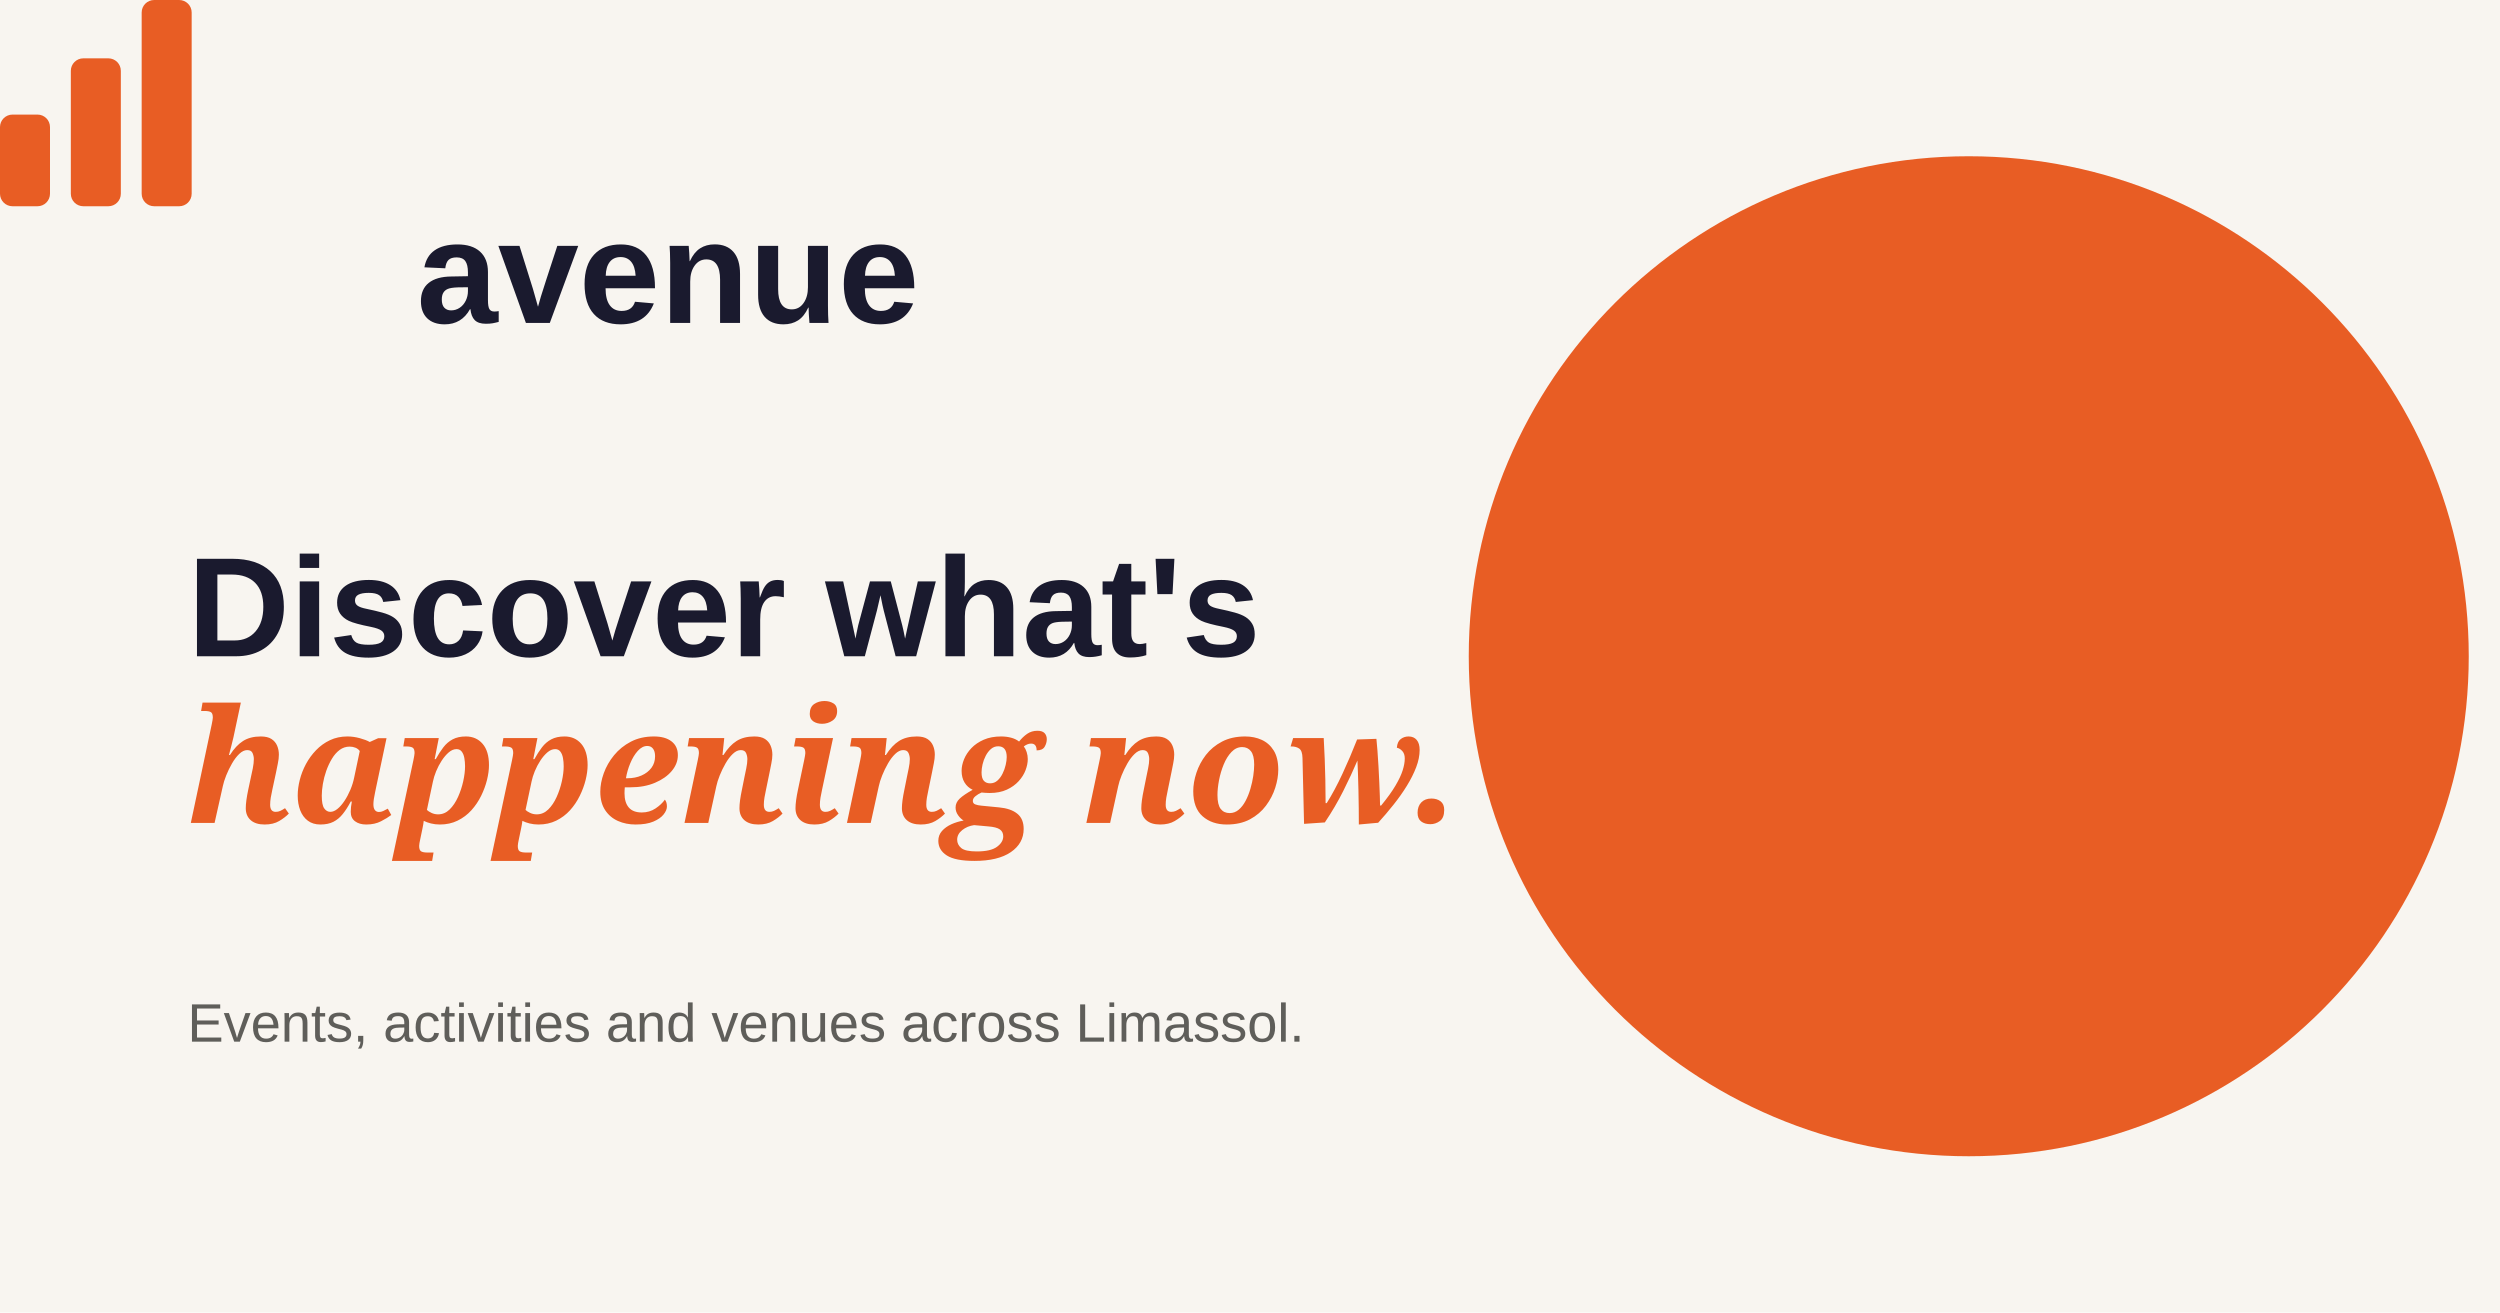
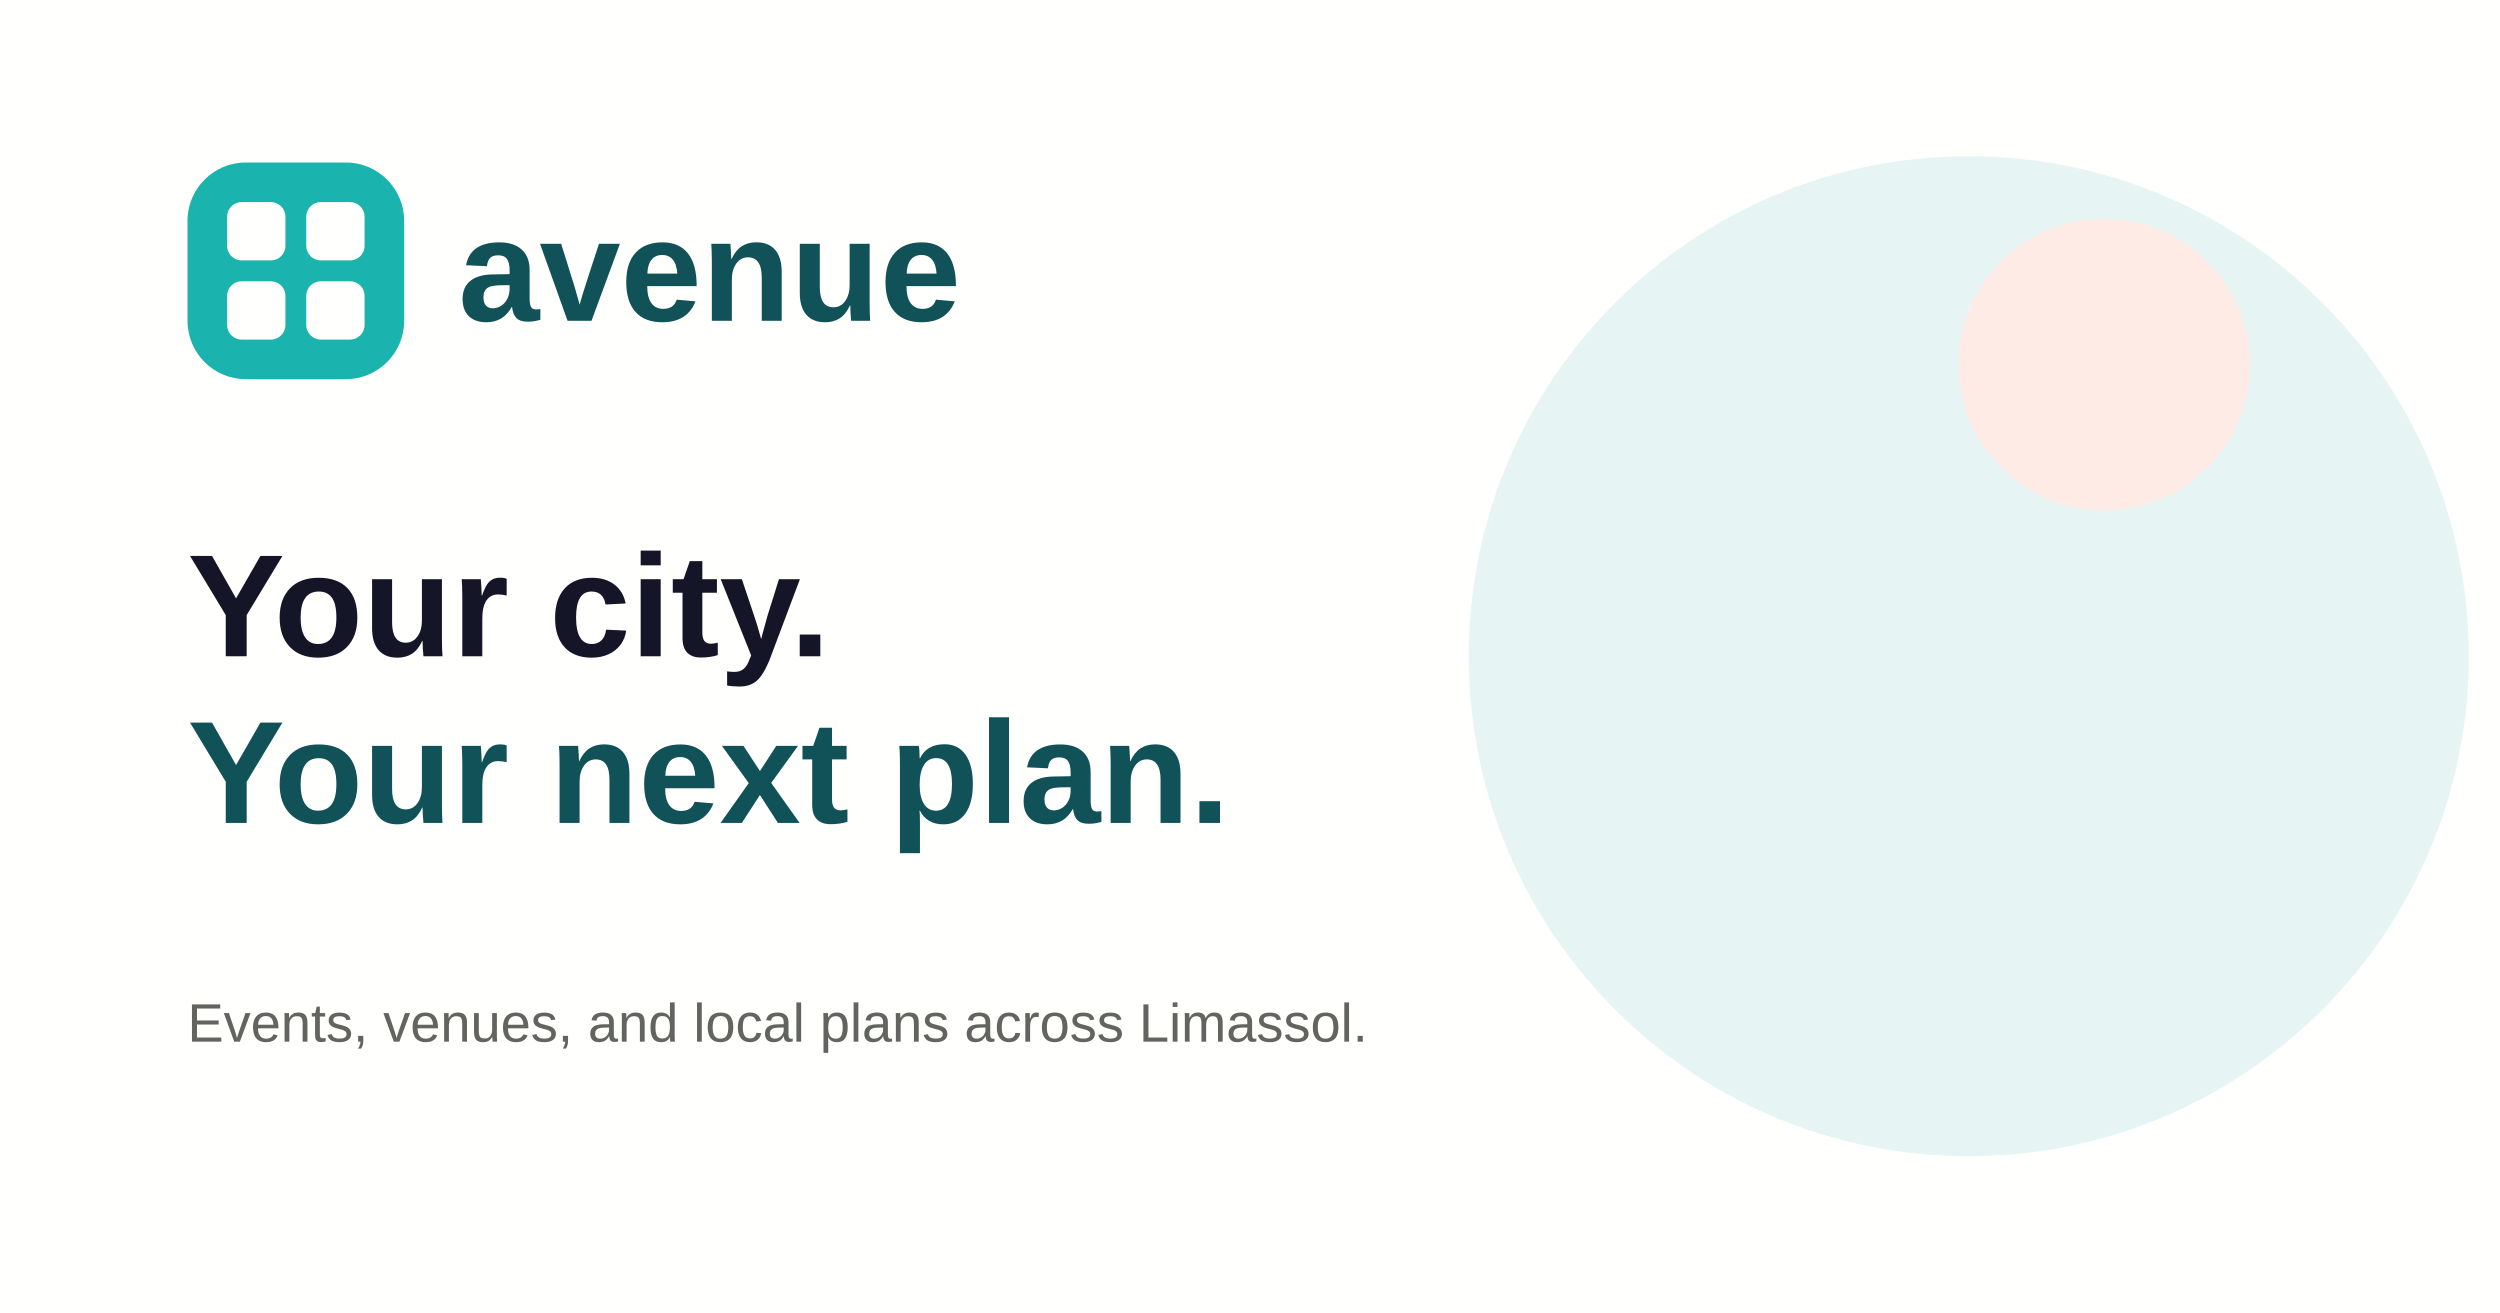
<svg xmlns="http://www.w3.org/2000/svg" width="1200" height="630" viewBox="0 0 1200 630">
-   <rect width="1200" height="630" fill="#F8F5F0" />
-   <circle cx="945" cy="315" r="240" fill="#E85D24" />
-   <g fill="#E85D24" transform="translate(90 80) skew(-10)">
-     <rect x="0" y="55" width="24" height="44" rx="6" />
-     <rect x="34" y="28" width="24" height="71" rx="6" />
-     <rect x="68" width="24" height="99" rx="6" />
+   <rect width="1200" height="630" fill="#FFFFFE" />
+   <circle cx="945" cy="315" r="240" fill="#E6F5F3" />
+   <circle cx="1010" cy="175" r="70" fill="#FEEBE6" />
+   <g fill="#FFFFFE" transform="translate(90 78)">
+     <rect width="104" height="104" rx="28" fill="#1AB3AD" />
+     <rect x="19" y="19" width="28" height="28" rx="7" />
+     <rect x="57" y="19" width="28" height="28" rx="7" />
+     <rect x="19" y="57" width="28" height="28" rx="7" />
+     <rect x="57" y="57" width="28" height="28" rx="7" />
  </g>
-   <text x="200" y="155" font-family="Arial, sans-serif" font-size="70" font-weight="700" fill="#1A1A2E">avenue</text>
-   <text x="90" y="315" font-family="Arial, sans-serif" font-size="68" font-weight="700" fill="#1A1A2E">Discover what's</text>
-   <text x="90" y="395" font-family="Georgia, serif" font-size="76" font-weight="700" font-style="italic" fill="#E85D24">happening now.</text>
-   <text x="90" y="500" font-family="Arial, sans-serif" font-size="26" fill="#5F5E5A">Events, activities and venues across Limassol.</text>
+   <text x="220" y="154" font-family="Arial, sans-serif" font-size="70" font-weight="700" fill="#105257">avenue</text>
+   <text x="90" y="315" font-family="Arial, sans-serif" font-size="70" font-weight="700" fill="#151528">Your city.</text>
+   <text x="90" y="395" font-family="Arial, sans-serif" font-size="70" font-weight="700" fill="#105257">Your next plan.</text>
+   <text x="90" y="500" font-family="Arial, sans-serif" font-size="26" fill="#62645F">Events, venues, and local plans across Limassol.</text>
</svg>
